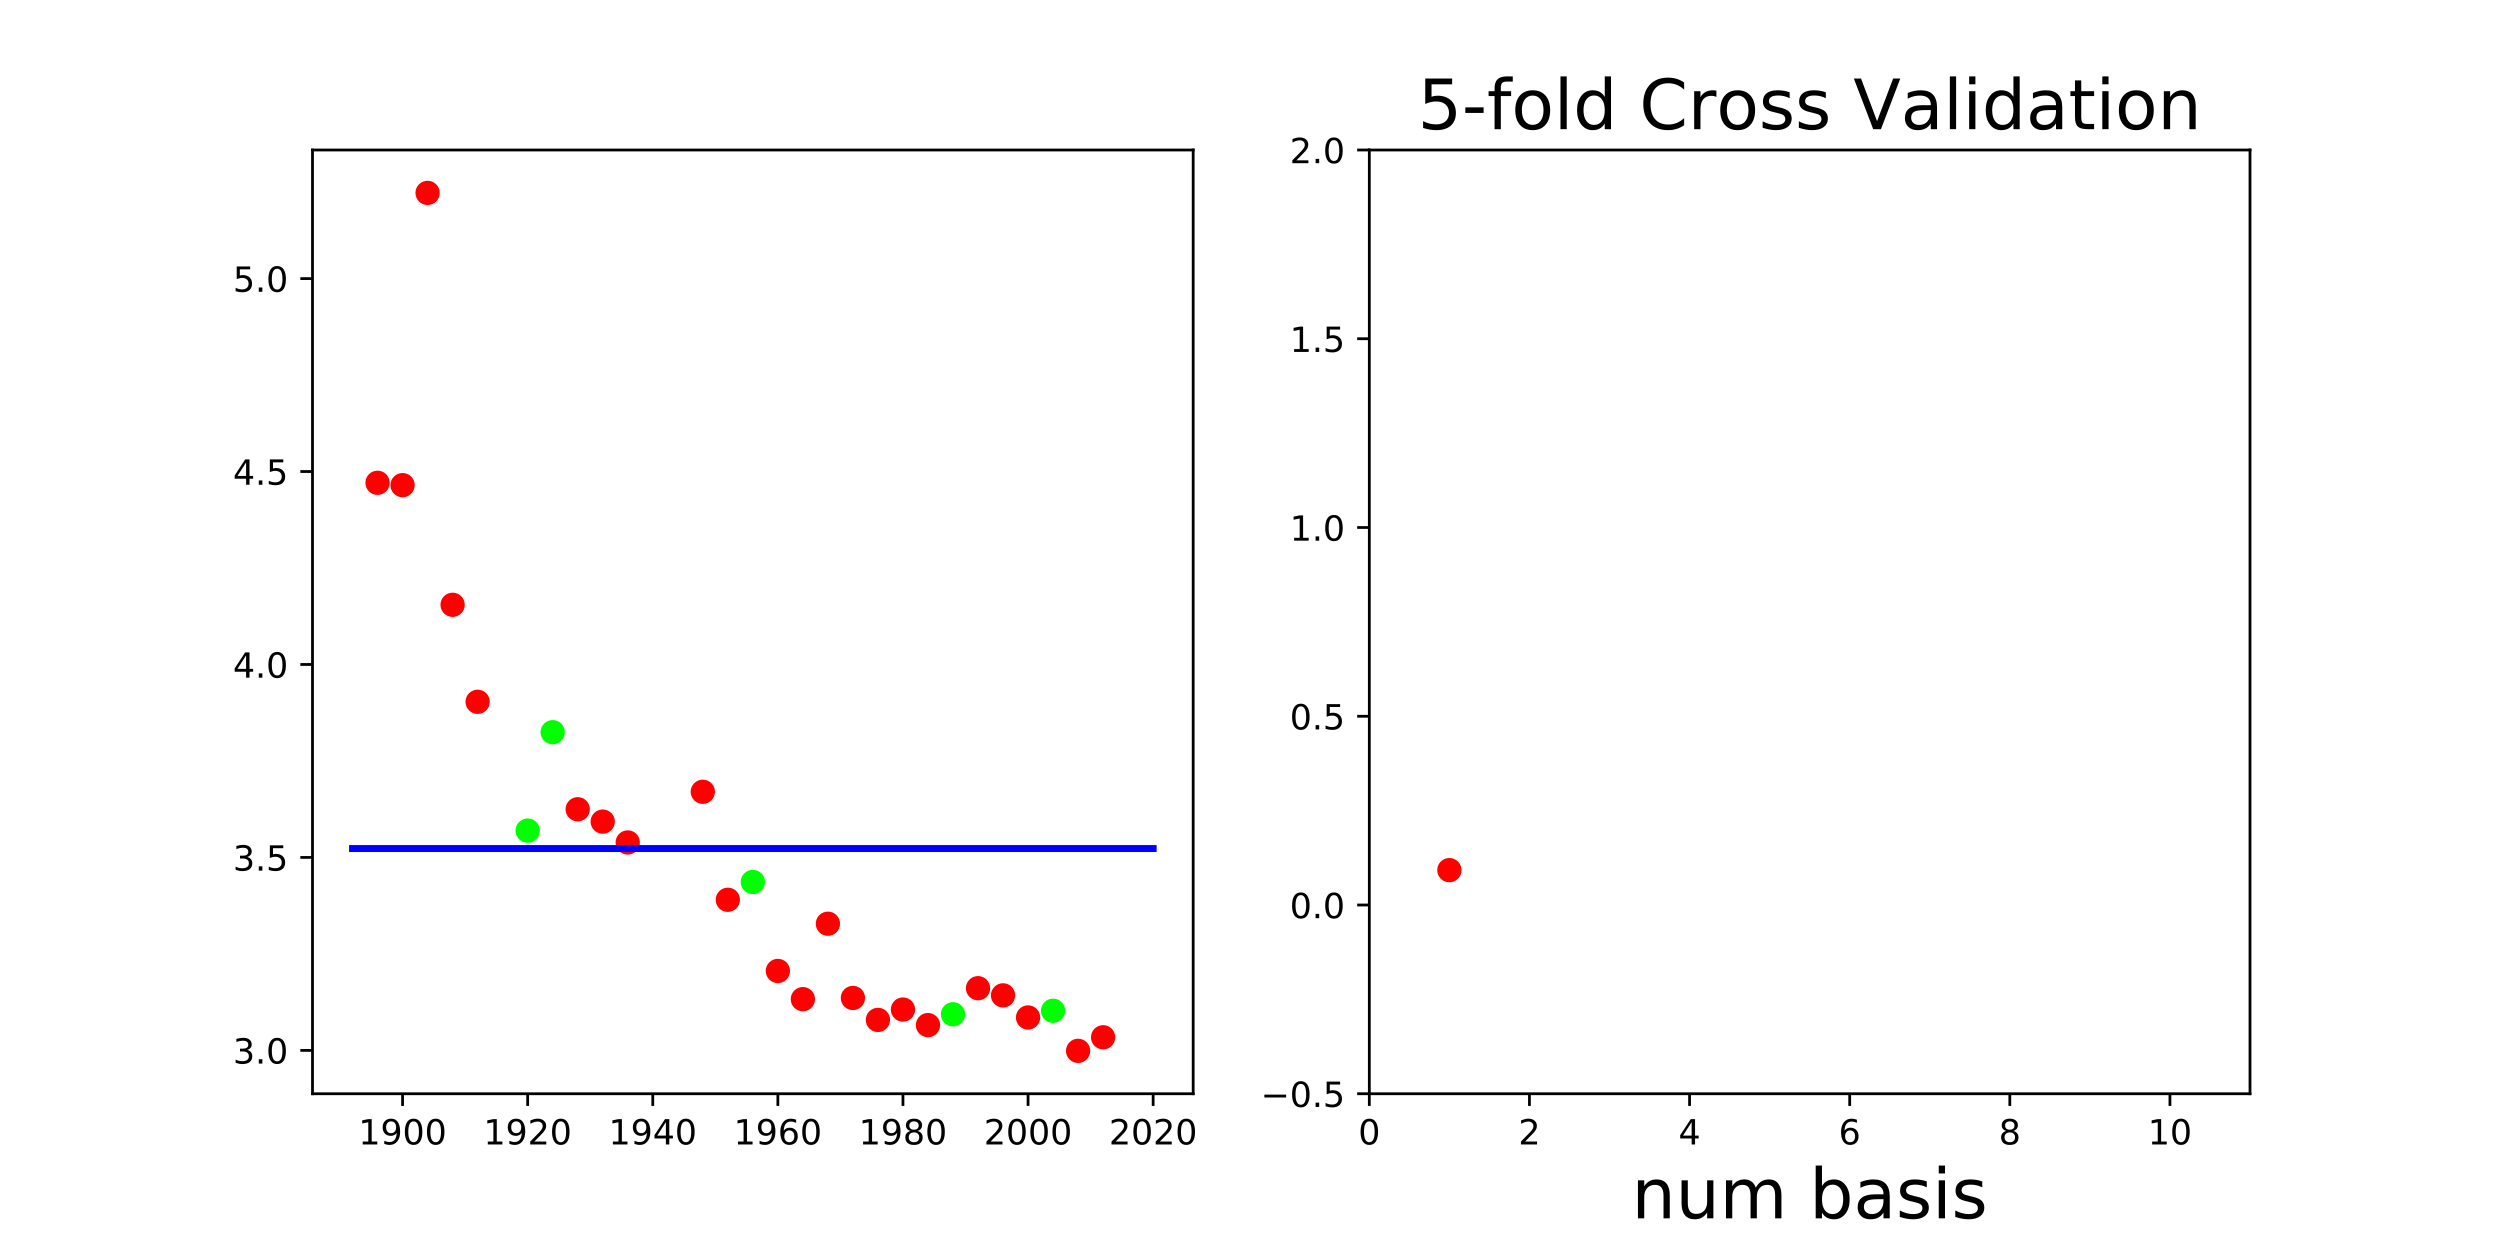
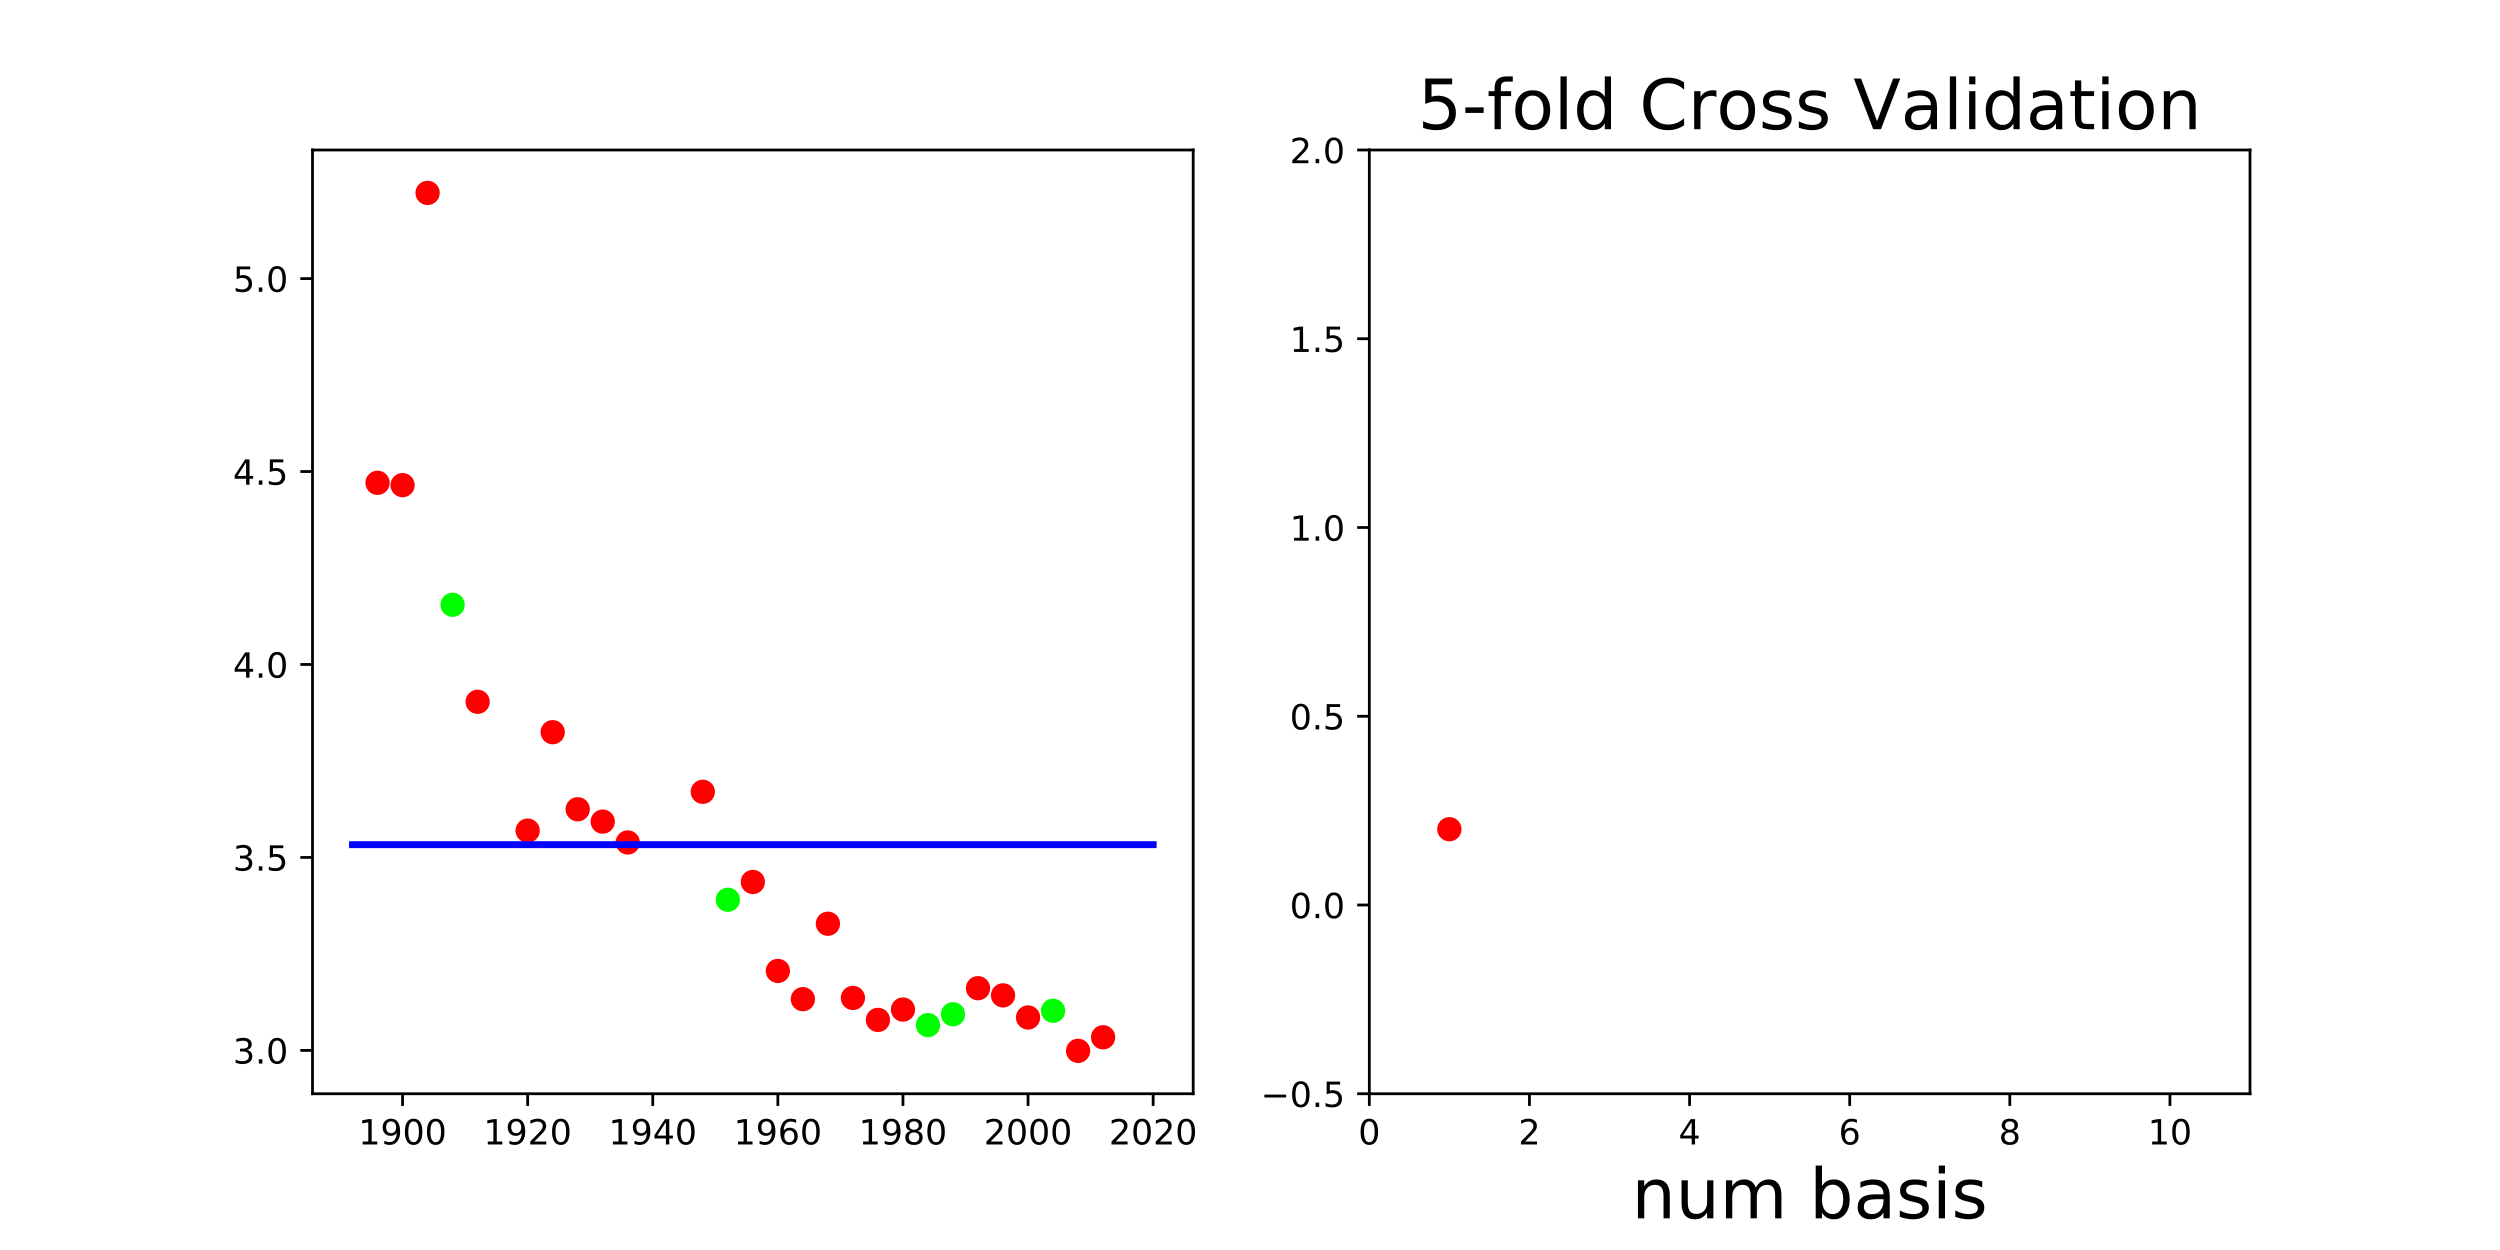
<svg xmlns="http://www.w3.org/2000/svg" xmlns:xlink="http://www.w3.org/1999/xlink" height="360pt" version="1.1" viewBox="0 0 720 360" width="720pt">
  <defs>
    <style type="text/css">
*{stroke-linecap:butt;stroke-linejoin:round;}
  </style>
  </defs>
  <g id="figure_1">
    <g id="patch_1">
      <path d="M 0 360  L 720 360  L 720 0  L 0 0  z " style="fill:none;" />
    </g>
    <g id="axes_1">
      <g id="patch_2">
        <path d="M 90 315  L 343.636 315  L 343.636 43.2  L 90 43.2  z " style="fill:none;" />
      </g>
      <g id="matplotlib.axis_1">
        <g id="xtick_1">
          <g id="line2d_1">
            <defs>
-               <path d="M 0 0  L 0 3.5  " id="m0214d4d4b7" style="stroke:#000000;stroke-width:0.8;" />
-             </defs>
-             <g>
-               <use style="stroke:#000000;stroke-width:0.8;" x="115.94" xlink:href="#m0214d4d4b7" y="315" />
+               <path d="M 0 0  L 0 3.5  " id="ma3b0872185" style="stroke:#000000;stroke-width:0.8;" />
+             </defs>
+             <g>
+               <use style="stroke:#000000;stroke-width:0.8;" x="115.94" xlink:href="#ma3b0872185" y="315" />
            </g>
          </g>
          <g id="text_1">
            <defs>
              <path d="M 12.406 8.297  L 28.516 8.297  L 28.516 63.922  L 10.984 60.406  L 10.984 69.391  L 28.422 72.906  L 38.281 72.906  L 38.281 8.297  L 54.391 8.297  L 54.391 0  L 12.406 0  z " id="DejaVuSans-31" />
              <path d="M 10.984 1.516  L 10.984 10.5  Q 14.703 8.734 18.5 7.812  Q 22.312 6.891 25.984 6.891  Q 35.75 6.891 40.891 13.453  Q 46.047 20.016 46.781 33.406  Q 43.953 29.203 39.594 26.953  Q 35.25 24.703 29.984 24.703  Q 19.047 24.703 12.672 31.312  Q 6.297 37.938 6.297 49.422  Q 6.297 60.641 12.938 67.422  Q 19.578 74.219 30.609 74.219  Q 43.266 74.219 49.922 64.516  Q 56.594 54.828 56.594 36.375  Q 56.594 19.141 48.406 8.859  Q 40.234 -1.422 26.422 -1.422  Q 22.703 -1.422 18.891 -0.688  Q 15.094 0.047 10.984 1.516  z M 30.609 32.422  Q 37.25 32.422 41.125 36.953  Q 45.016 41.5 45.016 49.422  Q 45.016 57.281 41.125 61.844  Q 37.25 66.406 30.609 66.406  Q 23.969 66.406 20.094 61.844  Q 16.219 57.281 16.219 49.422  Q 16.219 41.5 20.094 36.953  Q 23.969 32.422 30.609 32.422  z " id="DejaVuSans-39" />
              <path d="M 31.781 66.406  Q 24.172 66.406 20.328 58.906  Q 16.5 51.422 16.5 36.375  Q 16.5 21.391 20.328 13.891  Q 24.172 6.391 31.781 6.391  Q 39.453 6.391 43.281 13.891  Q 47.125 21.391 47.125 36.375  Q 47.125 51.422 43.281 58.906  Q 39.453 66.406 31.781 66.406  z M 31.781 74.219  Q 44.047 74.219 50.516 64.516  Q 56.984 54.828 56.984 36.375  Q 56.984 17.969 50.516 8.266  Q 44.047 -1.422 31.781 -1.422  Q 19.531 -1.422 13.062 8.266  Q 6.594 17.969 6.594 36.375  Q 6.594 54.828 13.062 64.516  Q 19.531 74.219 31.781 74.219  z " id="DejaVuSans-30" />
            </defs>
            <g transform="translate(103.2151 329.5984)scale(0.1 -0.1)">
              <use xlink:href="#DejaVuSans-31" />
              <use x="63.623" xlink:href="#DejaVuSans-39" />
              <use x="127.246" xlink:href="#DejaVuSans-30" />
              <use x="190.869" xlink:href="#DejaVuSans-30" />
            </g>
          </g>
        </g>
        <g id="xtick_2">
          <g id="line2d_2">
            <g>
-               <use style="stroke:#000000;stroke-width:0.8;" x="151.968" xlink:href="#m0214d4d4b7" y="315" />
+               <use style="stroke:#000000;stroke-width:0.8;" x="151.968" xlink:href="#ma3b0872185" y="315" />
            </g>
          </g>
          <g id="text_2">
            <defs>
              <path d="M 19.188 8.297  L 53.609 8.297  L 53.609 0  L 7.328 0  L 7.328 8.297  Q 12.938 14.109 22.625 23.891  Q 32.328 33.688 34.812 36.531  Q 39.547 41.844 41.422 45.531  Q 43.312 49.219 43.312 52.781  Q 43.312 58.594 39.234 62.25  Q 35.156 65.922 28.609 65.922  Q 23.969 65.922 18.812 64.312  Q 13.672 62.703 7.812 59.422  L 7.812 69.391  Q 13.766 71.781 18.938 73  Q 24.125 74.219 28.422 74.219  Q 39.75 74.219 46.484 68.547  Q 53.219 62.891 53.219 53.422  Q 53.219 48.922 51.531 44.891  Q 49.859 40.875 45.406 35.406  Q 44.188 33.984 37.641 27.219  Q 31.109 20.453 19.188 8.297  z " id="DejaVuSans-32" />
            </defs>
            <g transform="translate(139.243 329.5984)scale(0.1 -0.1)">
              <use xlink:href="#DejaVuSans-31" />
              <use x="63.623" xlink:href="#DejaVuSans-39" />
              <use x="127.246" xlink:href="#DejaVuSans-32" />
              <use x="190.869" xlink:href="#DejaVuSans-30" />
            </g>
          </g>
        </g>
        <g id="xtick_3">
          <g id="line2d_3">
            <g>
-               <use style="stroke:#000000;stroke-width:0.8;" x="187.996" xlink:href="#m0214d4d4b7" y="315" />
+               <use style="stroke:#000000;stroke-width:0.8;" x="187.996" xlink:href="#ma3b0872185" y="315" />
            </g>
          </g>
          <g id="text_3">
            <defs>
              <path d="M 37.797 64.312  L 12.891 25.391  L 37.797 25.391  z M 35.203 72.906  L 47.609 72.906  L 47.609 25.391  L 58.016 25.391  L 58.016 17.188  L 47.609 17.188  L 47.609 0  L 37.797 0  L 37.797 17.188  L 4.891 17.188  L 4.891 26.703  z " id="DejaVuSans-34" />
            </defs>
            <g transform="translate(175.2709 329.5984)scale(0.1 -0.1)">
              <use xlink:href="#DejaVuSans-31" />
              <use x="63.623" xlink:href="#DejaVuSans-39" />
              <use x="127.246" xlink:href="#DejaVuSans-34" />
              <use x="190.869" xlink:href="#DejaVuSans-30" />
            </g>
          </g>
        </g>
        <g id="xtick_4">
          <g id="line2d_4">
            <g>
-               <use style="stroke:#000000;stroke-width:0.8;" x="224.024" xlink:href="#m0214d4d4b7" y="315" />
+               <use style="stroke:#000000;stroke-width:0.8;" x="224.024" xlink:href="#ma3b0872185" y="315" />
            </g>
          </g>
          <g id="text_4">
            <defs>
              <path d="M 33.016 40.375  Q 26.375 40.375 22.484 35.828  Q 18.609 31.297 18.609 23.391  Q 18.609 15.531 22.484 10.953  Q 26.375 6.391 33.016 6.391  Q 39.656 6.391 43.531 10.953  Q 47.406 15.531 47.406 23.391  Q 47.406 31.297 43.531 35.828  Q 39.656 40.375 33.016 40.375  z M 52.594 71.297  L 52.594 62.312  Q 48.875 64.062 45.094 64.984  Q 41.312 65.922 37.594 65.922  Q 27.828 65.922 22.672 59.328  Q 17.531 52.734 16.797 39.406  Q 19.672 43.656 24.016 45.922  Q 28.375 48.188 33.594 48.188  Q 44.578 48.188 50.953 41.516  Q 57.328 34.859 57.328 23.391  Q 57.328 12.156 50.688 5.359  Q 44.047 -1.422 33.016 -1.422  Q 20.359 -1.422 13.672 8.266  Q 6.984 17.969 6.984 36.375  Q 6.984 53.656 15.188 63.938  Q 23.391 74.219 37.203 74.219  Q 40.922 74.219 44.703 73.484  Q 48.484 72.75 52.594 71.297  z " id="DejaVuSans-36" />
            </defs>
            <g transform="translate(211.2988 329.5984)scale(0.1 -0.1)">
              <use xlink:href="#DejaVuSans-31" />
              <use x="63.623" xlink:href="#DejaVuSans-39" />
              <use x="127.246" xlink:href="#DejaVuSans-36" />
              <use x="190.869" xlink:href="#DejaVuSans-30" />
            </g>
          </g>
        </g>
        <g id="xtick_5">
          <g id="line2d_5">
            <g>
-               <use style="stroke:#000000;stroke-width:0.8;" x="260.052" xlink:href="#m0214d4d4b7" y="315" />
+               <use style="stroke:#000000;stroke-width:0.8;" x="260.052" xlink:href="#ma3b0872185" y="315" />
            </g>
          </g>
          <g id="text_5">
            <defs>
              <path d="M 31.781 34.625  Q 24.75 34.625 20.719 30.859  Q 16.703 27.094 16.703 20.516  Q 16.703 13.922 20.719 10.156  Q 24.75 6.391 31.781 6.391  Q 38.812 6.391 42.859 10.172  Q 46.922 13.969 46.922 20.516  Q 46.922 27.094 42.891 30.859  Q 38.875 34.625 31.781 34.625  z M 21.922 38.812  Q 15.578 40.375 12.031 44.719  Q 8.5 49.078 8.5 55.328  Q 8.5 64.062 14.719 69.141  Q 20.953 74.219 31.781 74.219  Q 42.672 74.219 48.875 69.141  Q 55.078 64.062 55.078 55.328  Q 55.078 49.078 51.531 44.719  Q 48 40.375 41.703 38.812  Q 48.828 37.156 52.797 32.312  Q 56.781 27.484 56.781 20.516  Q 56.781 9.906 50.312 4.234  Q 43.844 -1.422 31.781 -1.422  Q 19.734 -1.422 13.25 4.234  Q 6.781 9.906 6.781 20.516  Q 6.781 27.484 10.781 32.312  Q 14.797 37.156 21.922 38.812  z M 18.312 54.391  Q 18.312 48.734 21.844 45.562  Q 25.391 42.391 31.781 42.391  Q 38.141 42.391 41.719 45.562  Q 45.312 48.734 45.312 54.391  Q 45.312 60.062 41.719 63.234  Q 38.141 66.406 31.781 66.406  Q 25.391 66.406 21.844 63.234  Q 18.312 60.062 18.312 54.391  z " id="DejaVuSans-38" />
            </defs>
            <g transform="translate(247.3267 329.5984)scale(0.1 -0.1)">
              <use xlink:href="#DejaVuSans-31" />
              <use x="63.623" xlink:href="#DejaVuSans-39" />
              <use x="127.246" xlink:href="#DejaVuSans-38" />
              <use x="190.869" xlink:href="#DejaVuSans-30" />
            </g>
          </g>
        </g>
        <g id="xtick_6">
          <g id="line2d_6">
            <g>
-               <use style="stroke:#000000;stroke-width:0.8;" x="296.08" xlink:href="#m0214d4d4b7" y="315" />
+               <use style="stroke:#000000;stroke-width:0.8;" x="296.08" xlink:href="#ma3b0872185" y="315" />
            </g>
          </g>
          <g id="text_6">
            <g transform="translate(283.3545 329.5984)scale(0.1 -0.1)">
              <use xlink:href="#DejaVuSans-32" />
              <use x="63.623" xlink:href="#DejaVuSans-30" />
              <use x="127.246" xlink:href="#DejaVuSans-30" />
              <use x="190.869" xlink:href="#DejaVuSans-30" />
            </g>
          </g>
        </g>
        <g id="xtick_7">
          <g id="line2d_7">
            <g>
-               <use style="stroke:#000000;stroke-width:0.8;" x="332.107" xlink:href="#m0214d4d4b7" y="315" />
+               <use style="stroke:#000000;stroke-width:0.8;" x="332.107" xlink:href="#ma3b0872185" y="315" />
            </g>
          </g>
          <g id="text_7">
            <g transform="translate(319.3824 329.5984)scale(0.1 -0.1)">
              <use xlink:href="#DejaVuSans-32" />
              <use x="63.623" xlink:href="#DejaVuSans-30" />
              <use x="127.246" xlink:href="#DejaVuSans-32" />
              <use x="190.869" xlink:href="#DejaVuSans-30" />
            </g>
          </g>
        </g>
      </g>
      <g id="matplotlib.axis_2">
        <g id="ytick_1">
          <g id="line2d_8">
            <defs>
-               <path d="M 0 0  L -3.5 0  " id="m48cedbf665" style="stroke:#000000;stroke-width:0.8;" />
-             </defs>
-             <g>
-               <use style="stroke:#000000;stroke-width:0.8;" x="90" xlink:href="#m48cedbf665" y="302.509" />
+               <path d="M 0 0  L -3.5 0  " id="mc16ee678fc" style="stroke:#000000;stroke-width:0.8;" />
+             </defs>
+             <g>
+               <use style="stroke:#000000;stroke-width:0.8;" x="90" xlink:href="#mc16ee678fc" y="302.509" />
            </g>
          </g>
          <g id="text_8">
            <defs>
              <path d="M 40.578 39.312  Q 47.656 37.797 51.625 33  Q 55.609 28.219 55.609 21.188  Q 55.609 10.406 48.188 4.484  Q 40.766 -1.422 27.094 -1.422  Q 22.516 -1.422 17.656 -0.516  Q 12.797 0.391 7.625 2.203  L 7.625 11.719  Q 11.719 9.328 16.594 8.109  Q 21.484 6.891 26.812 6.891  Q 36.078 6.891 40.938 10.547  Q 45.797 14.203 45.797 21.188  Q 45.797 27.641 41.281 31.266  Q 36.766 34.906 28.719 34.906  L 20.219 34.906  L 20.219 43.016  L 29.109 43.016  Q 36.375 43.016 40.234 45.922  Q 44.094 48.828 44.094 54.297  Q 44.094 59.906 40.109 62.906  Q 36.141 65.922 28.719 65.922  Q 24.656 65.922 20.016 65.031  Q 15.375 64.156 9.812 62.312  L 9.812 71.094  Q 15.438 72.656 20.344 73.438  Q 25.25 74.219 29.594 74.219  Q 40.828 74.219 47.359 69.109  Q 53.906 64.016 53.906 55.328  Q 53.906 49.266 50.438 45.094  Q 46.969 40.922 40.578 39.312  z " id="DejaVuSans-33" />
              <path d="M 10.688 12.406  L 21 12.406  L 21 0  L 10.688 0  z " id="DejaVuSans-2e" />
            </defs>
            <g transform="translate(67.09687 306.3086)scale(0.1 -0.1)">
              <use xlink:href="#DejaVuSans-33" />
              <use x="63.623" xlink:href="#DejaVuSans-2e" />
              <use x="95.41" xlink:href="#DejaVuSans-30" />
            </g>
          </g>
        </g>
        <g id="ytick_2">
          <g id="line2d_9">
            <g>
-               <use style="stroke:#000000;stroke-width:0.8;" x="90" xlink:href="#m48cedbf665" y="246.941" />
+               <use style="stroke:#000000;stroke-width:0.8;" x="90" xlink:href="#mc16ee678fc" y="246.941" />
            </g>
          </g>
          <g id="text_9">
            <defs>
              <path d="M 10.797 72.906  L 49.516 72.906  L 49.516 64.594  L 19.828 64.594  L 19.828 46.734  Q 21.969 47.469 24.109 47.828  Q 26.266 48.188 28.422 48.188  Q 40.625 48.188 47.75 41.5  Q 54.891 34.812 54.891 23.391  Q 54.891 11.625 47.562 5.094  Q 40.234 -1.422 26.906 -1.422  Q 22.312 -1.422 17.547 -0.641  Q 12.797 0.141 7.719 1.703  L 7.719 11.625  Q 12.109 9.234 16.797 8.062  Q 21.484 6.891 26.703 6.891  Q 35.156 6.891 40.078 11.328  Q 45.016 15.766 45.016 23.391  Q 45.016 31 40.078 35.438  Q 35.156 39.891 26.703 39.891  Q 22.75 39.891 18.812 39.016  Q 14.891 38.141 10.797 36.281  z " id="DejaVuSans-35" />
            </defs>
            <g transform="translate(67.09687 250.7403)scale(0.1 -0.1)">
              <use xlink:href="#DejaVuSans-33" />
              <use x="63.623" xlink:href="#DejaVuSans-2e" />
              <use x="95.41" xlink:href="#DejaVuSans-35" />
            </g>
          </g>
        </g>
        <g id="ytick_3">
          <g id="line2d_10">
            <g>
-               <use style="stroke:#000000;stroke-width:0.8;" x="90" xlink:href="#m48cedbf665" y="191.373" />
+               <use style="stroke:#000000;stroke-width:0.8;" x="90" xlink:href="#mc16ee678fc" y="191.373" />
            </g>
          </g>
          <g id="text_10">
            <g transform="translate(67.09687 195.172)scale(0.1 -0.1)">
              <use xlink:href="#DejaVuSans-34" />
              <use x="63.623" xlink:href="#DejaVuSans-2e" />
              <use x="95.41" xlink:href="#DejaVuSans-30" />
            </g>
          </g>
        </g>
        <g id="ytick_4">
          <g id="line2d_11">
            <g>
-               <use style="stroke:#000000;stroke-width:0.8;" x="90" xlink:href="#m48cedbf665" y="135.804" />
+               <use style="stroke:#000000;stroke-width:0.8;" x="90" xlink:href="#mc16ee678fc" y="135.804" />
            </g>
          </g>
          <g id="text_11">
            <g transform="translate(67.09687 139.6037)scale(0.1 -0.1)">
              <use xlink:href="#DejaVuSans-34" />
              <use x="63.623" xlink:href="#DejaVuSans-2e" />
              <use x="95.41" xlink:href="#DejaVuSans-35" />
            </g>
          </g>
        </g>
        <g id="ytick_5">
          <g id="line2d_12">
            <g>
-               <use style="stroke:#000000;stroke-width:0.8;" x="90" xlink:href="#m48cedbf665" y="80.236" />
+               <use style="stroke:#000000;stroke-width:0.8;" x="90" xlink:href="#mc16ee678fc" y="80.236" />
            </g>
          </g>
          <g id="text_12">
            <g transform="translate(67.09687 84.03535)scale(0.1 -0.1)">
              <use xlink:href="#DejaVuSans-35" />
              <use x="63.623" xlink:href="#DejaVuSans-2e" />
              <use x="95.41" xlink:href="#DejaVuSans-30" />
            </g>
          </g>
        </g>
      </g>
      <g id="line2d_13">
        <defs>
-           <path d="M 0 3  C 0.796 3 1.559 2.684 2.121 2.121  C 2.684 1.559 3 0.796 3 0  C 3 -0.796 2.684 -1.559 2.121 -2.121  C 1.559 -2.684 0.796 -3 0 -3  C -0.796 -3 -1.559 -2.684 -2.121 -2.121  C -2.684 -1.559 -3 -0.796 -3 0  C -3 0.796 -2.684 1.559 -2.121 2.121  C -1.559 2.684 -0.796 3 0 3  z " id="me988b45302" style="stroke:#ff0000;" />
+           <path d="M 0 3  C 0.796 3 1.559 2.684 2.121 2.121  C 2.684 1.559 3 0.796 3 0  C 3 -0.796 2.684 -1.559 2.121 -2.121  C 1.559 -2.684 0.796 -3 0 -3  C -0.796 -3 -1.559 -2.684 -2.121 -2.121  C -2.684 -1.559 -3 -0.796 -3 0  C -3 0.796 -2.684 1.559 -2.121 2.121  C -1.559 2.684 -0.796 3 0 3  z " id="m1104b8ce86" style="stroke:#ff0000;" />
        </defs>
-         <g clip-path="url(#p20a441730b)">
-           <use style="fill:#ff0000;stroke:#ff0000;" x="209.613" xlink:href="#me988b45302" y="259.134" />
-           <use style="fill:#ff0000;stroke:#ff0000;" x="180.79" xlink:href="#me988b45302" y="242.628" />
-           <use style="fill:#ff0000;stroke:#ff0000;" x="130.351" xlink:href="#me988b45302" y="174.182" />
-           <use style="fill:#ff0000;stroke:#ff0000;" x="108.735" xlink:href="#me988b45302" y="139.046" />
-           <use style="fill:#ff0000;stroke:#ff0000;" x="245.64" xlink:href="#me988b45302" y="287.413" />
-           <use style="fill:#ff0000;stroke:#ff0000;" x="123.146" xlink:href="#me988b45302" y="55.555" />
-           <use style="fill:#ff0000;stroke:#ff0000;" x="202.407" xlink:href="#me988b45302" y="228.036" />
-           <use style="fill:#ff0000;stroke:#ff0000;" x="310.491" xlink:href="#me988b45302" y="302.645" />
-           <use style="fill:#ff0000;stroke:#ff0000;" x="317.696" xlink:href="#me988b45302" y="298.739" />
-           <use style="fill:#ff0000;stroke:#ff0000;" x="281.668" xlink:href="#me988b45302" y="284.603" />
-           <use style="fill:#ff0000;stroke:#ff0000;" x="238.435" xlink:href="#me988b45302" y="266.035" />
-           <use style="fill:#ff0000;stroke:#ff0000;" x="296.08" xlink:href="#me988b45302" y="293.032" />
-           <use style="fill:#ff0000;stroke:#ff0000;" x="260.052" xlink:href="#me988b45302" y="290.749" />
-           <use style="fill:#ff0000;stroke:#ff0000;" x="137.557" xlink:href="#me988b45302" y="202.118" />
-           <use style="fill:#ff0000;stroke:#ff0000;" x="231.229" xlink:href="#me988b45302" y="287.755" />
-           <use style="fill:#ff0000;stroke:#ff0000;" x="166.379" xlink:href="#me988b45302" y="233.067" />
-           <use style="fill:#ff0000;stroke:#ff0000;" x="288.874" xlink:href="#me988b45302" y="286.667" />
-           <use style="fill:#ff0000;stroke:#ff0000;" x="224.024" xlink:href="#me988b45302" y="279.634" />
-           <use style="fill:#ff0000;stroke:#ff0000;" x="267.257" xlink:href="#me988b45302" y="295.227" />
-           <use style="fill:#ff0000;stroke:#ff0000;" x="252.846" xlink:href="#me988b45302" y="293.734" />
-           <use style="fill:#ff0000;stroke:#ff0000;" x="115.94" xlink:href="#me988b45302" y="139.724" />
-           <use style="fill:#ff0000;stroke:#ff0000;" x="173.585" xlink:href="#me988b45302" y="236.623" />
+         <g clip-path="url(#pb569ceec29)">
+           <use style="fill:#ff0000;stroke:#ff0000;" x="317.696" xlink:href="#m1104b8ce86" y="298.739" />
+           <use style="fill:#ff0000;stroke:#ff0000;" x="260.052" xlink:href="#m1104b8ce86" y="290.749" />
+           <use style="fill:#ff0000;stroke:#ff0000;" x="115.94" xlink:href="#m1104b8ce86" y="139.724" />
+           <use style="fill:#ff0000;stroke:#ff0000;" x="224.024" xlink:href="#m1104b8ce86" y="279.634" />
+           <use style="fill:#ff0000;stroke:#ff0000;" x="310.491" xlink:href="#m1104b8ce86" y="302.645" />
+           <use style="fill:#ff0000;stroke:#ff0000;" x="180.79" xlink:href="#m1104b8ce86" y="242.628" />
+           <use style="fill:#ff0000;stroke:#ff0000;" x="202.407" xlink:href="#m1104b8ce86" y="228.036" />
+           <use style="fill:#ff0000;stroke:#ff0000;" x="281.668" xlink:href="#m1104b8ce86" y="284.603" />
+           <use style="fill:#ff0000;stroke:#ff0000;" x="159.174" xlink:href="#m1104b8ce86" y="210.872" />
+           <use style="fill:#ff0000;stroke:#ff0000;" x="252.846" xlink:href="#m1104b8ce86" y="293.734" />
+           <use style="fill:#ff0000;stroke:#ff0000;" x="173.585" xlink:href="#m1104b8ce86" y="236.623" />
+           <use style="fill:#ff0000;stroke:#ff0000;" x="288.874" xlink:href="#m1104b8ce86" y="286.667" />
+           <use style="fill:#ff0000;stroke:#ff0000;" x="216.818" xlink:href="#m1104b8ce86" y="254.006" />
+           <use style="fill:#ff0000;stroke:#ff0000;" x="296.08" xlink:href="#m1104b8ce86" y="293.032" />
+           <use style="fill:#ff0000;stroke:#ff0000;" x="151.968" xlink:href="#m1104b8ce86" y="239.216" />
+           <use style="fill:#ff0000;stroke:#ff0000;" x="108.735" xlink:href="#m1104b8ce86" y="139.046" />
+           <use style="fill:#ff0000;stroke:#ff0000;" x="123.146" xlink:href="#m1104b8ce86" y="55.555" />
+           <use style="fill:#ff0000;stroke:#ff0000;" x="231.229" xlink:href="#m1104b8ce86" y="287.755" />
+           <use style="fill:#ff0000;stroke:#ff0000;" x="137.557" xlink:href="#m1104b8ce86" y="202.118" />
+           <use style="fill:#ff0000;stroke:#ff0000;" x="245.64" xlink:href="#m1104b8ce86" y="287.413" />
+           <use style="fill:#ff0000;stroke:#ff0000;" x="166.379" xlink:href="#m1104b8ce86" y="233.067" />
+           <use style="fill:#ff0000;stroke:#ff0000;" x="238.435" xlink:href="#m1104b8ce86" y="266.035" />
        </g>
      </g>
      <g id="line2d_14">
        <defs>
-           <path d="M 0 3  C 0.796 3 1.559 2.684 2.121 2.121  C 2.684 1.559 3 0.796 3 0  C 3 -0.796 2.684 -1.559 2.121 -2.121  C 1.559 -2.684 0.796 -3 0 -3  C -0.796 -3 -1.559 -2.684 -2.121 -2.121  C -2.684 -1.559 -3 -0.796 -3 0  C -3 0.796 -2.684 1.559 -2.121 2.121  C -1.559 2.684 -0.796 3 0 3  z " id="mbfb6ddc593" style="stroke:#00ff00;" />
+           <path d="M 0 3  C 0.796 3 1.559 2.684 2.121 2.121  C 2.684 1.559 3 0.796 3 0  C 3 -0.796 2.684 -1.559 2.121 -2.121  C 1.559 -2.684 0.796 -3 0 -3  C -0.796 -3 -1.559 -2.684 -2.121 -2.121  C -2.684 -1.559 -3 -0.796 -3 0  C -3 0.796 -2.684 1.559 -2.121 2.121  C -1.559 2.684 -0.796 3 0 3  z " id="m30e0bb4099" style="stroke:#00ff00;" />
        </defs>
-         <g clip-path="url(#p20a441730b)">
-           <use style="fill:#00ff00;stroke:#00ff00;" x="274.463" xlink:href="#mbfb6ddc593" y="292.11" />
-           <use style="fill:#00ff00;stroke:#00ff00;" x="216.818" xlink:href="#mbfb6ddc593" y="254.006" />
-           <use style="fill:#00ff00;stroke:#00ff00;" x="303.285" xlink:href="#mbfb6ddc593" y="291.1" />
-           <use style="fill:#00ff00;stroke:#00ff00;" x="159.174" xlink:href="#mbfb6ddc593" y="210.872" />
-           <use style="fill:#00ff00;stroke:#00ff00;" x="151.968" xlink:href="#mbfb6ddc593" y="239.216" />
+         <g clip-path="url(#pb569ceec29)">
+           <use style="fill:#00ff00;stroke:#00ff00;" x="274.463" xlink:href="#m30e0bb4099" y="292.11" />
+           <use style="fill:#00ff00;stroke:#00ff00;" x="209.613" xlink:href="#m30e0bb4099" y="259.134" />
+           <use style="fill:#00ff00;stroke:#00ff00;" x="130.351" xlink:href="#m30e0bb4099" y="174.182" />
+           <use style="fill:#00ff00;stroke:#00ff00;" x="267.257" xlink:href="#m30e0bb4099" y="295.227" />
+           <use style="fill:#00ff00;stroke:#00ff00;" x="303.285" xlink:href="#m30e0bb4099" y="291.1" />
        </g>
      </g>
      <g id="line2d_15">
-         <path clip-path="url(#p20a441730b)" d="M 101.529 244.379  L 332.107 244.379  L 332.107 244.379  " style="fill:none;stroke:#0000ff;stroke-linecap:square;stroke-width:2;" />
+         <path clip-path="url(#pb569ceec29)" d="M 101.529 243.268  L 332.107 243.268  L 332.107 243.268  " style="fill:none;stroke:#0000ff;stroke-linecap:square;stroke-width:2;" />
      </g>
      <g id="patch_3">
        <path d="M 90 315  L 90 43.2  " style="fill:none;stroke:#000000;stroke-linecap:square;stroke-linejoin:miter;stroke-width:0.8;" />
      </g>
      <g id="patch_4">
        <path d="M 343.636 315  L 343.636 43.2  " style="fill:none;stroke:#000000;stroke-linecap:square;stroke-linejoin:miter;stroke-width:0.8;" />
      </g>
      <g id="patch_5">
        <path d="M 90 315  L 343.636 315  " style="fill:none;stroke:#000000;stroke-linecap:square;stroke-linejoin:miter;stroke-width:0.8;" />
      </g>
      <g id="patch_6">
        <path d="M 90 43.2  L 343.636 43.2  " style="fill:none;stroke:#000000;stroke-linecap:square;stroke-linejoin:miter;stroke-width:0.8;" />
      </g>
    </g>
    <g id="axes_2">
      <g id="patch_7">
        <path d="M 394.364 315  L 648 315  L 648 43.2  L 394.364 43.2  z " style="fill:none;" />
      </g>
      <g id="matplotlib.axis_3">
        <g id="xtick_8">
          <g id="line2d_16">
            <g>
-               <use style="stroke:#000000;stroke-width:0.8;" x="394.364" xlink:href="#m0214d4d4b7" y="315" />
+               <use style="stroke:#000000;stroke-width:0.8;" x="394.364" xlink:href="#ma3b0872185" y="315" />
            </g>
          </g>
          <g id="text_13">
            <g transform="translate(391.1824 329.5984)scale(0.1 -0.1)">
              <use xlink:href="#DejaVuSans-30" />
            </g>
          </g>
        </g>
        <g id="xtick_9">
          <g id="line2d_17">
            <g>
-               <use style="stroke:#000000;stroke-width:0.8;" x="440.479" xlink:href="#m0214d4d4b7" y="315" />
+               <use style="stroke:#000000;stroke-width:0.8;" x="440.479" xlink:href="#ma3b0872185" y="315" />
            </g>
          </g>
          <g id="text_14">
            <g transform="translate(437.2981 329.5984)scale(0.1 -0.1)">
              <use xlink:href="#DejaVuSans-32" />
            </g>
          </g>
        </g>
        <g id="xtick_10">
          <g id="line2d_18">
            <g>
-               <use style="stroke:#000000;stroke-width:0.8;" x="486.595" xlink:href="#m0214d4d4b7" y="315" />
+               <use style="stroke:#000000;stroke-width:0.8;" x="486.595" xlink:href="#ma3b0872185" y="315" />
            </g>
          </g>
          <g id="text_15">
            <g transform="translate(483.4138 329.5984)scale(0.1 -0.1)">
              <use xlink:href="#DejaVuSans-34" />
            </g>
          </g>
        </g>
        <g id="xtick_11">
          <g id="line2d_19">
            <g>
-               <use style="stroke:#000000;stroke-width:0.8;" x="532.711" xlink:href="#m0214d4d4b7" y="315" />
+               <use style="stroke:#000000;stroke-width:0.8;" x="532.711" xlink:href="#ma3b0872185" y="315" />
            </g>
          </g>
          <g id="text_16">
            <g transform="translate(529.5295 329.5984)scale(0.1 -0.1)">
              <use xlink:href="#DejaVuSans-36" />
            </g>
          </g>
        </g>
        <g id="xtick_12">
          <g id="line2d_20">
            <g>
-               <use style="stroke:#000000;stroke-width:0.8;" x="578.826" xlink:href="#m0214d4d4b7" y="315" />
+               <use style="stroke:#000000;stroke-width:0.8;" x="578.826" xlink:href="#ma3b0872185" y="315" />
            </g>
          </g>
          <g id="text_17">
            <g transform="translate(575.6452 329.5984)scale(0.1 -0.1)">
              <use xlink:href="#DejaVuSans-38" />
            </g>
          </g>
        </g>
        <g id="xtick_13">
          <g id="line2d_21">
            <g>
-               <use style="stroke:#000000;stroke-width:0.8;" x="624.942" xlink:href="#m0214d4d4b7" y="315" />
+               <use style="stroke:#000000;stroke-width:0.8;" x="624.942" xlink:href="#ma3b0872185" y="315" />
            </g>
          </g>
          <g id="text_18">
            <g transform="translate(618.5796 329.5984)scale(0.1 -0.1)">
              <use xlink:href="#DejaVuSans-31" />
              <use x="63.623" xlink:href="#DejaVuSans-30" />
            </g>
          </g>
        </g>
        <g id="text_19">
          <defs>
            <path d="M 54.891 33.016  L 54.891 0  L 45.906 0  L 45.906 32.719  Q 45.906 40.484 42.875 44.328  Q 39.844 48.188 33.797 48.188  Q 26.516 48.188 22.312 43.547  Q 18.109 38.922 18.109 30.906  L 18.109 0  L 9.078 0  L 9.078 54.688  L 18.109 54.688  L 18.109 46.188  Q 21.344 51.125 25.703 53.562  Q 30.078 56 35.797 56  Q 45.219 56 50.047 50.172  Q 54.891 44.344 54.891 33.016  z " id="DejaVuSans-6e" />
            <path d="M 8.5 21.578  L 8.5 54.688  L 17.484 54.688  L 17.484 21.922  Q 17.484 14.156 20.5 10.266  Q 23.531 6.391 29.594 6.391  Q 36.859 6.391 41.078 11.031  Q 45.312 15.672 45.312 23.688  L 45.312 54.688  L 54.297 54.688  L 54.297 0  L 45.312 0  L 45.312 8.406  Q 42.047 3.422 37.719 1  Q 33.406 -1.422 27.688 -1.422  Q 18.266 -1.422 13.375 4.438  Q 8.5 10.297 8.5 21.578  z M 31.109 56  z " id="DejaVuSans-75" />
            <path d="M 52 44.188  Q 55.375 50.25 60.062 53.125  Q 64.75 56 71.094 56  Q 79.641 56 84.281 50.016  Q 88.922 44.047 88.922 33.016  L 88.922 0  L 79.891 0  L 79.891 32.719  Q 79.891 40.578 77.094 44.375  Q 74.312 48.188 68.609 48.188  Q 61.625 48.188 57.562 43.547  Q 53.516 38.922 53.516 30.906  L 53.516 0  L 44.484 0  L 44.484 32.719  Q 44.484 40.625 41.703 44.406  Q 38.922 48.188 33.109 48.188  Q 26.219 48.188 22.156 43.531  Q 18.109 38.875 18.109 30.906  L 18.109 0  L 9.078 0  L 9.078 54.688  L 18.109 54.688  L 18.109 46.188  Q 21.188 51.219 25.484 53.609  Q 29.781 56 35.688 56  Q 41.656 56 45.828 52.969  Q 50 49.953 52 44.188  z " id="DejaVuSans-6d" />
            <path id="DejaVuSans-20" />
            <path d="M 48.688 27.297  Q 48.688 37.203 44.609 42.844  Q 40.531 48.484 33.406 48.484  Q 26.266 48.484 22.188 42.844  Q 18.109 37.203 18.109 27.297  Q 18.109 17.391 22.188 11.75  Q 26.266 6.109 33.406 6.109  Q 40.531 6.109 44.609 11.75  Q 48.688 17.391 48.688 27.297  z M 18.109 46.391  Q 20.953 51.266 25.266 53.625  Q 29.594 56 35.594 56  Q 45.562 56 51.781 48.094  Q 58.016 40.188 58.016 27.297  Q 58.016 14.406 51.781 6.484  Q 45.562 -1.422 35.594 -1.422  Q 29.594 -1.422 25.266 0.953  Q 20.953 3.328 18.109 8.203  L 18.109 0  L 9.078 0  L 9.078 75.984  L 18.109 75.984  z " id="DejaVuSans-62" />
            <path d="M 34.281 27.484  Q 23.391 27.484 19.188 25  Q 14.984 22.516 14.984 16.5  Q 14.984 11.719 18.141 8.906  Q 21.297 6.109 26.703 6.109  Q 34.188 6.109 38.703 11.406  Q 43.219 16.703 43.219 25.484  L 43.219 27.484  z M 52.203 31.203  L 52.203 0  L 43.219 0  L 43.219 8.297  Q 40.141 3.328 35.547 0.953  Q 30.953 -1.422 24.312 -1.422  Q 15.922 -1.422 10.953 3.297  Q 6 8.016 6 15.922  Q 6 25.141 12.172 29.828  Q 18.359 34.516 30.609 34.516  L 43.219 34.516  L 43.219 35.406  Q 43.219 41.609 39.141 45  Q 35.062 48.391 27.688 48.391  Q 23 48.391 18.547 47.266  Q 14.109 46.141 10.016 43.891  L 10.016 52.203  Q 14.938 54.109 19.578 55.047  Q 24.219 56 28.609 56  Q 40.484 56 46.344 49.844  Q 52.203 43.703 52.203 31.203  z " id="DejaVuSans-61" />
            <path d="M 44.281 53.078  L 44.281 44.578  Q 40.484 46.531 36.375 47.5  Q 32.281 48.484 27.875 48.484  Q 21.188 48.484 17.844 46.438  Q 14.5 44.391 14.5 40.281  Q 14.5 37.156 16.891 35.375  Q 19.281 33.594 26.516 31.984  L 29.594 31.297  Q 39.156 29.25 43.188 25.516  Q 47.219 21.781 47.219 15.094  Q 47.219 7.469 41.188 3.016  Q 35.156 -1.422 24.609 -1.422  Q 20.219 -1.422 15.453 -0.562  Q 10.688 0.297 5.422 2  L 5.422 11.281  Q 10.406 8.688 15.234 7.391  Q 20.062 6.109 24.812 6.109  Q 31.156 6.109 34.562 8.281  Q 37.984 10.453 37.984 14.406  Q 37.984 18.062 35.516 20.016  Q 33.062 21.969 24.703 23.781  L 21.578 24.516  Q 13.234 26.266 9.516 29.906  Q 5.812 33.547 5.812 39.891  Q 5.812 47.609 11.281 51.797  Q 16.75 56 26.812 56  Q 31.781 56 36.172 55.266  Q 40.578 54.547 44.281 53.078  z " id="DejaVuSans-73" />
            <path d="M 9.422 54.688  L 18.406 54.688  L 18.406 0  L 9.422 0  z M 9.422 75.984  L 18.406 75.984  L 18.406 64.594  L 9.422 64.594  z " id="DejaVuSans-69" />
          </defs>
          <g transform="translate(469.9146 350.875)scale(0.2 -0.2)">
            <use xlink:href="#DejaVuSans-6e" />
            <use x="63.379" xlink:href="#DejaVuSans-75" />
            <use x="126.758" xlink:href="#DejaVuSans-6d" />
            <use x="224.17" xlink:href="#DejaVuSans-20" />
            <use x="255.957" xlink:href="#DejaVuSans-62" />
            <use x="319.434" xlink:href="#DejaVuSans-61" />
            <use x="380.713" xlink:href="#DejaVuSans-73" />
            <use x="432.812" xlink:href="#DejaVuSans-69" />
            <use x="460.596" xlink:href="#DejaVuSans-73" />
          </g>
        </g>
      </g>
      <g id="matplotlib.axis_4">
        <g id="ytick_6">
          <g id="line2d_22">
            <g>
-               <use style="stroke:#000000;stroke-width:0.8;" x="394.364" xlink:href="#m48cedbf665" y="315" />
+               <use style="stroke:#000000;stroke-width:0.8;" x="394.364" xlink:href="#mc16ee678fc" y="315" />
            </g>
          </g>
          <g id="text_20">
            <defs>
              <path d="M 10.594 35.5  L 73.188 35.5  L 73.188 27.203  L 10.594 27.203  z " id="DejaVuSans-2212" />
            </defs>
            <g transform="translate(363.0808 318.7992)scale(0.1 -0.1)">
              <use xlink:href="#DejaVuSans-2212" />
              <use x="83.789" xlink:href="#DejaVuSans-30" />
              <use x="147.412" xlink:href="#DejaVuSans-2e" />
              <use x="179.199" xlink:href="#DejaVuSans-35" />
            </g>
          </g>
        </g>
        <g id="ytick_7">
          <g id="line2d_23">
            <g>
-               <use style="stroke:#000000;stroke-width:0.8;" x="394.364" xlink:href="#m48cedbf665" y="260.64" />
+               <use style="stroke:#000000;stroke-width:0.8;" x="394.364" xlink:href="#mc16ee678fc" y="260.64" />
            </g>
          </g>
          <g id="text_21">
            <g transform="translate(371.4605 264.4392)scale(0.1 -0.1)">
              <use xlink:href="#DejaVuSans-30" />
              <use x="63.623" xlink:href="#DejaVuSans-2e" />
              <use x="95.41" xlink:href="#DejaVuSans-30" />
            </g>
          </g>
        </g>
        <g id="ytick_8">
          <g id="line2d_24">
            <g>
-               <use style="stroke:#000000;stroke-width:0.8;" x="394.364" xlink:href="#m48cedbf665" y="206.28" />
+               <use style="stroke:#000000;stroke-width:0.8;" x="394.364" xlink:href="#mc16ee678fc" y="206.28" />
            </g>
          </g>
          <g id="text_22">
            <g transform="translate(371.4605 210.0792)scale(0.1 -0.1)">
              <use xlink:href="#DejaVuSans-30" />
              <use x="63.623" xlink:href="#DejaVuSans-2e" />
              <use x="95.41" xlink:href="#DejaVuSans-35" />
            </g>
          </g>
        </g>
        <g id="ytick_9">
          <g id="line2d_25">
            <g>
-               <use style="stroke:#000000;stroke-width:0.8;" x="394.364" xlink:href="#m48cedbf665" y="151.92" />
+               <use style="stroke:#000000;stroke-width:0.8;" x="394.364" xlink:href="#mc16ee678fc" y="151.92" />
            </g>
          </g>
          <g id="text_23">
            <g transform="translate(371.4605 155.7192)scale(0.1 -0.1)">
              <use xlink:href="#DejaVuSans-31" />
              <use x="63.623" xlink:href="#DejaVuSans-2e" />
              <use x="95.41" xlink:href="#DejaVuSans-30" />
            </g>
          </g>
        </g>
        <g id="ytick_10">
          <g id="line2d_26">
            <g>
-               <use style="stroke:#000000;stroke-width:0.8;" x="394.364" xlink:href="#m48cedbf665" y="97.56" />
+               <use style="stroke:#000000;stroke-width:0.8;" x="394.364" xlink:href="#mc16ee678fc" y="97.56" />
            </g>
          </g>
          <g id="text_24">
            <g transform="translate(371.4605 101.3592)scale(0.1 -0.1)">
              <use xlink:href="#DejaVuSans-31" />
              <use x="63.623" xlink:href="#DejaVuSans-2e" />
              <use x="95.41" xlink:href="#DejaVuSans-35" />
            </g>
          </g>
        </g>
        <g id="ytick_11">
          <g id="line2d_27">
            <g>
-               <use style="stroke:#000000;stroke-width:0.8;" x="394.364" xlink:href="#m48cedbf665" y="43.2" />
+               <use style="stroke:#000000;stroke-width:0.8;" x="394.364" xlink:href="#mc16ee678fc" y="43.2" />
            </g>
          </g>
          <g id="text_25">
            <g transform="translate(371.4605 46.99922)scale(0.1 -0.1)">
              <use xlink:href="#DejaVuSans-32" />
              <use x="63.623" xlink:href="#DejaVuSans-2e" />
              <use x="95.41" xlink:href="#DejaVuSans-30" />
            </g>
          </g>
        </g>
      </g>
      <g id="line2d_28">
-         <g clip-path="url(#p8701f9b59d)">
-           <use style="fill:#ff0000;stroke:#ff0000;" x="417.421" xlink:href="#me988b45302" y="250.6" />
+         <g clip-path="url(#p8fb2b221a2)">
+           <use style="fill:#ff0000;stroke:#ff0000;" x="417.421" xlink:href="#m1104b8ce86" y="238.814" />
        </g>
      </g>
      <g id="patch_8">
        <path d="M 394.364 315  L 394.364 43.2  " style="fill:none;stroke:#000000;stroke-linecap:square;stroke-linejoin:miter;stroke-width:0.8;" />
      </g>
      <g id="patch_9">
        <path d="M 648 315  L 648 43.2  " style="fill:none;stroke:#000000;stroke-linecap:square;stroke-linejoin:miter;stroke-width:0.8;" />
      </g>
      <g id="patch_10">
        <path d="M 394.364 315  L 648 315  " style="fill:none;stroke:#000000;stroke-linecap:square;stroke-linejoin:miter;stroke-width:0.8;" />
      </g>
      <g id="patch_11">
        <path d="M 394.364 43.2  L 648 43.2  " style="fill:none;stroke:#000000;stroke-linecap:square;stroke-linejoin:miter;stroke-width:0.8;" />
      </g>
      <g id="text_26">
        <defs>
          <path d="M 4.891 31.391  L 31.203 31.391  L 31.203 23.391  L 4.891 23.391  z " id="DejaVuSans-2d" />
          <path d="M 37.109 75.984  L 37.109 68.5  L 28.516 68.5  Q 23.688 68.5 21.797 66.547  Q 19.922 64.594 19.922 59.516  L 19.922 54.688  L 34.719 54.688  L 34.719 47.703  L 19.922 47.703  L 19.922 0  L 10.891 0  L 10.891 47.703  L 2.297 47.703  L 2.297 54.688  L 10.891 54.688  L 10.891 58.5  Q 10.891 67.625 15.141 71.797  Q 19.391 75.984 28.609 75.984  z " id="DejaVuSans-66" />
          <path d="M 30.609 48.391  Q 23.391 48.391 19.188 42.75  Q 14.984 37.109 14.984 27.297  Q 14.984 17.484 19.156 11.844  Q 23.344 6.203 30.609 6.203  Q 37.797 6.203 41.984 11.859  Q 46.188 17.531 46.188 27.297  Q 46.188 37.016 41.984 42.703  Q 37.797 48.391 30.609 48.391  z M 30.609 56  Q 42.328 56 49.016 48.375  Q 55.719 40.766 55.719 27.297  Q 55.719 13.875 49.016 6.219  Q 42.328 -1.422 30.609 -1.422  Q 18.844 -1.422 12.172 6.219  Q 5.516 13.875 5.516 27.297  Q 5.516 40.766 12.172 48.375  Q 18.844 56 30.609 56  z " id="DejaVuSans-6f" />
          <path d="M 9.422 75.984  L 18.406 75.984  L 18.406 0  L 9.422 0  z " id="DejaVuSans-6c" />
          <path d="M 45.406 46.391  L 45.406 75.984  L 54.391 75.984  L 54.391 0  L 45.406 0  L 45.406 8.203  Q 42.578 3.328 38.25 0.953  Q 33.938 -1.422 27.875 -1.422  Q 17.969 -1.422 11.734 6.484  Q 5.516 14.406 5.516 27.297  Q 5.516 40.188 11.734 48.094  Q 17.969 56 27.875 56  Q 33.938 56 38.25 53.625  Q 42.578 51.266 45.406 46.391  z M 14.797 27.297  Q 14.797 17.391 18.875 11.75  Q 22.953 6.109 30.078 6.109  Q 37.203 6.109 41.297 11.75  Q 45.406 17.391 45.406 27.297  Q 45.406 37.203 41.297 42.844  Q 37.203 48.484 30.078 48.484  Q 22.953 48.484 18.875 42.844  Q 14.797 37.203 14.797 27.297  z " id="DejaVuSans-64" />
          <path d="M 64.406 67.281  L 64.406 56.891  Q 59.422 61.531 53.781 63.812  Q 48.141 66.109 41.797 66.109  Q 29.297 66.109 22.656 58.469  Q 16.016 50.828 16.016 36.375  Q 16.016 21.969 22.656 14.328  Q 29.297 6.688 41.797 6.688  Q 48.141 6.688 53.781 8.984  Q 59.422 11.281 64.406 15.922  L 64.406 5.609  Q 59.234 2.094 53.438 0.328  Q 47.656 -1.422 41.219 -1.422  Q 24.656 -1.422 15.125 8.703  Q 5.609 18.844 5.609 36.375  Q 5.609 53.953 15.125 64.078  Q 24.656 74.219 41.219 74.219  Q 47.75 74.219 53.531 72.484  Q 59.328 70.75 64.406 67.281  z " id="DejaVuSans-43" />
          <path d="M 41.109 46.297  Q 39.594 47.172 37.812 47.578  Q 36.031 48 33.891 48  Q 26.266 48 22.188 43.047  Q 18.109 38.094 18.109 28.812  L 18.109 0  L 9.078 0  L 9.078 54.688  L 18.109 54.688  L 18.109 46.188  Q 20.953 51.172 25.484 53.578  Q 30.031 56 36.531 56  Q 37.453 56 38.578 55.875  Q 39.703 55.766 41.062 55.516  z " id="DejaVuSans-72" />
          <path d="M 28.609 0  L 0.781 72.906  L 11.078 72.906  L 34.188 11.531  L 57.328 72.906  L 67.578 72.906  L 39.797 0  z " id="DejaVuSans-56" />
          <path d="M 18.312 70.219  L 18.312 54.688  L 36.812 54.688  L 36.812 47.703  L 18.312 47.703  L 18.312 18.016  Q 18.312 11.328 20.141 9.422  Q 21.969 7.516 27.594 7.516  L 36.812 7.516  L 36.812 0  L 27.594 0  Q 17.188 0 13.234 3.875  Q 9.281 7.766 9.281 18.016  L 9.281 47.703  L 2.688 47.703  L 2.688 54.688  L 9.281 54.688  L 9.281 70.219  z " id="DejaVuSans-74" />
        </defs>
        <g transform="translate(408.3162 37.2)scale(0.2 -0.2)">
          <use xlink:href="#DejaVuSans-35" />
          <use x="63.623" xlink:href="#DejaVuSans-2d" />
          <use x="99.707" xlink:href="#DejaVuSans-66" />
          <use x="134.912" xlink:href="#DejaVuSans-6f" />
          <use x="196.094" xlink:href="#DejaVuSans-6c" />
          <use x="223.877" xlink:href="#DejaVuSans-64" />
          <use x="287.354" xlink:href="#DejaVuSans-20" />
          <use x="319.141" xlink:href="#DejaVuSans-43" />
          <use x="388.965" xlink:href="#DejaVuSans-72" />
          <use x="430.047" xlink:href="#DejaVuSans-6f" />
          <use x="491.229" xlink:href="#DejaVuSans-73" />
          <use x="543.328" xlink:href="#DejaVuSans-73" />
          <use x="595.428" xlink:href="#DejaVuSans-20" />
          <use x="627.215" xlink:href="#DejaVuSans-56" />
          <use x="695.514" xlink:href="#DejaVuSans-61" />
          <use x="756.793" xlink:href="#DejaVuSans-6c" />
          <use x="784.576" xlink:href="#DejaVuSans-69" />
          <use x="812.359" xlink:href="#DejaVuSans-64" />
          <use x="875.836" xlink:href="#DejaVuSans-61" />
          <use x="937.115" xlink:href="#DejaVuSans-74" />
          <use x="976.324" xlink:href="#DejaVuSans-69" />
          <use x="1004.107" xlink:href="#DejaVuSans-6f" />
          <use x="1065.289" xlink:href="#DejaVuSans-6e" />
        </g>
      </g>
    </g>
  </g>
  <defs>
-     <clipPath id="p20a441730b">
+     <clipPath id="pb569ceec29">
      <rect height="271.8" width="253.636" x="90" y="43.2" />
    </clipPath>
-     <clipPath id="p8701f9b59d">
+     <clipPath id="p8fb2b221a2">
      <rect height="271.8" width="253.636" x="394.364" y="43.2" />
    </clipPath>
  </defs>
</svg>
